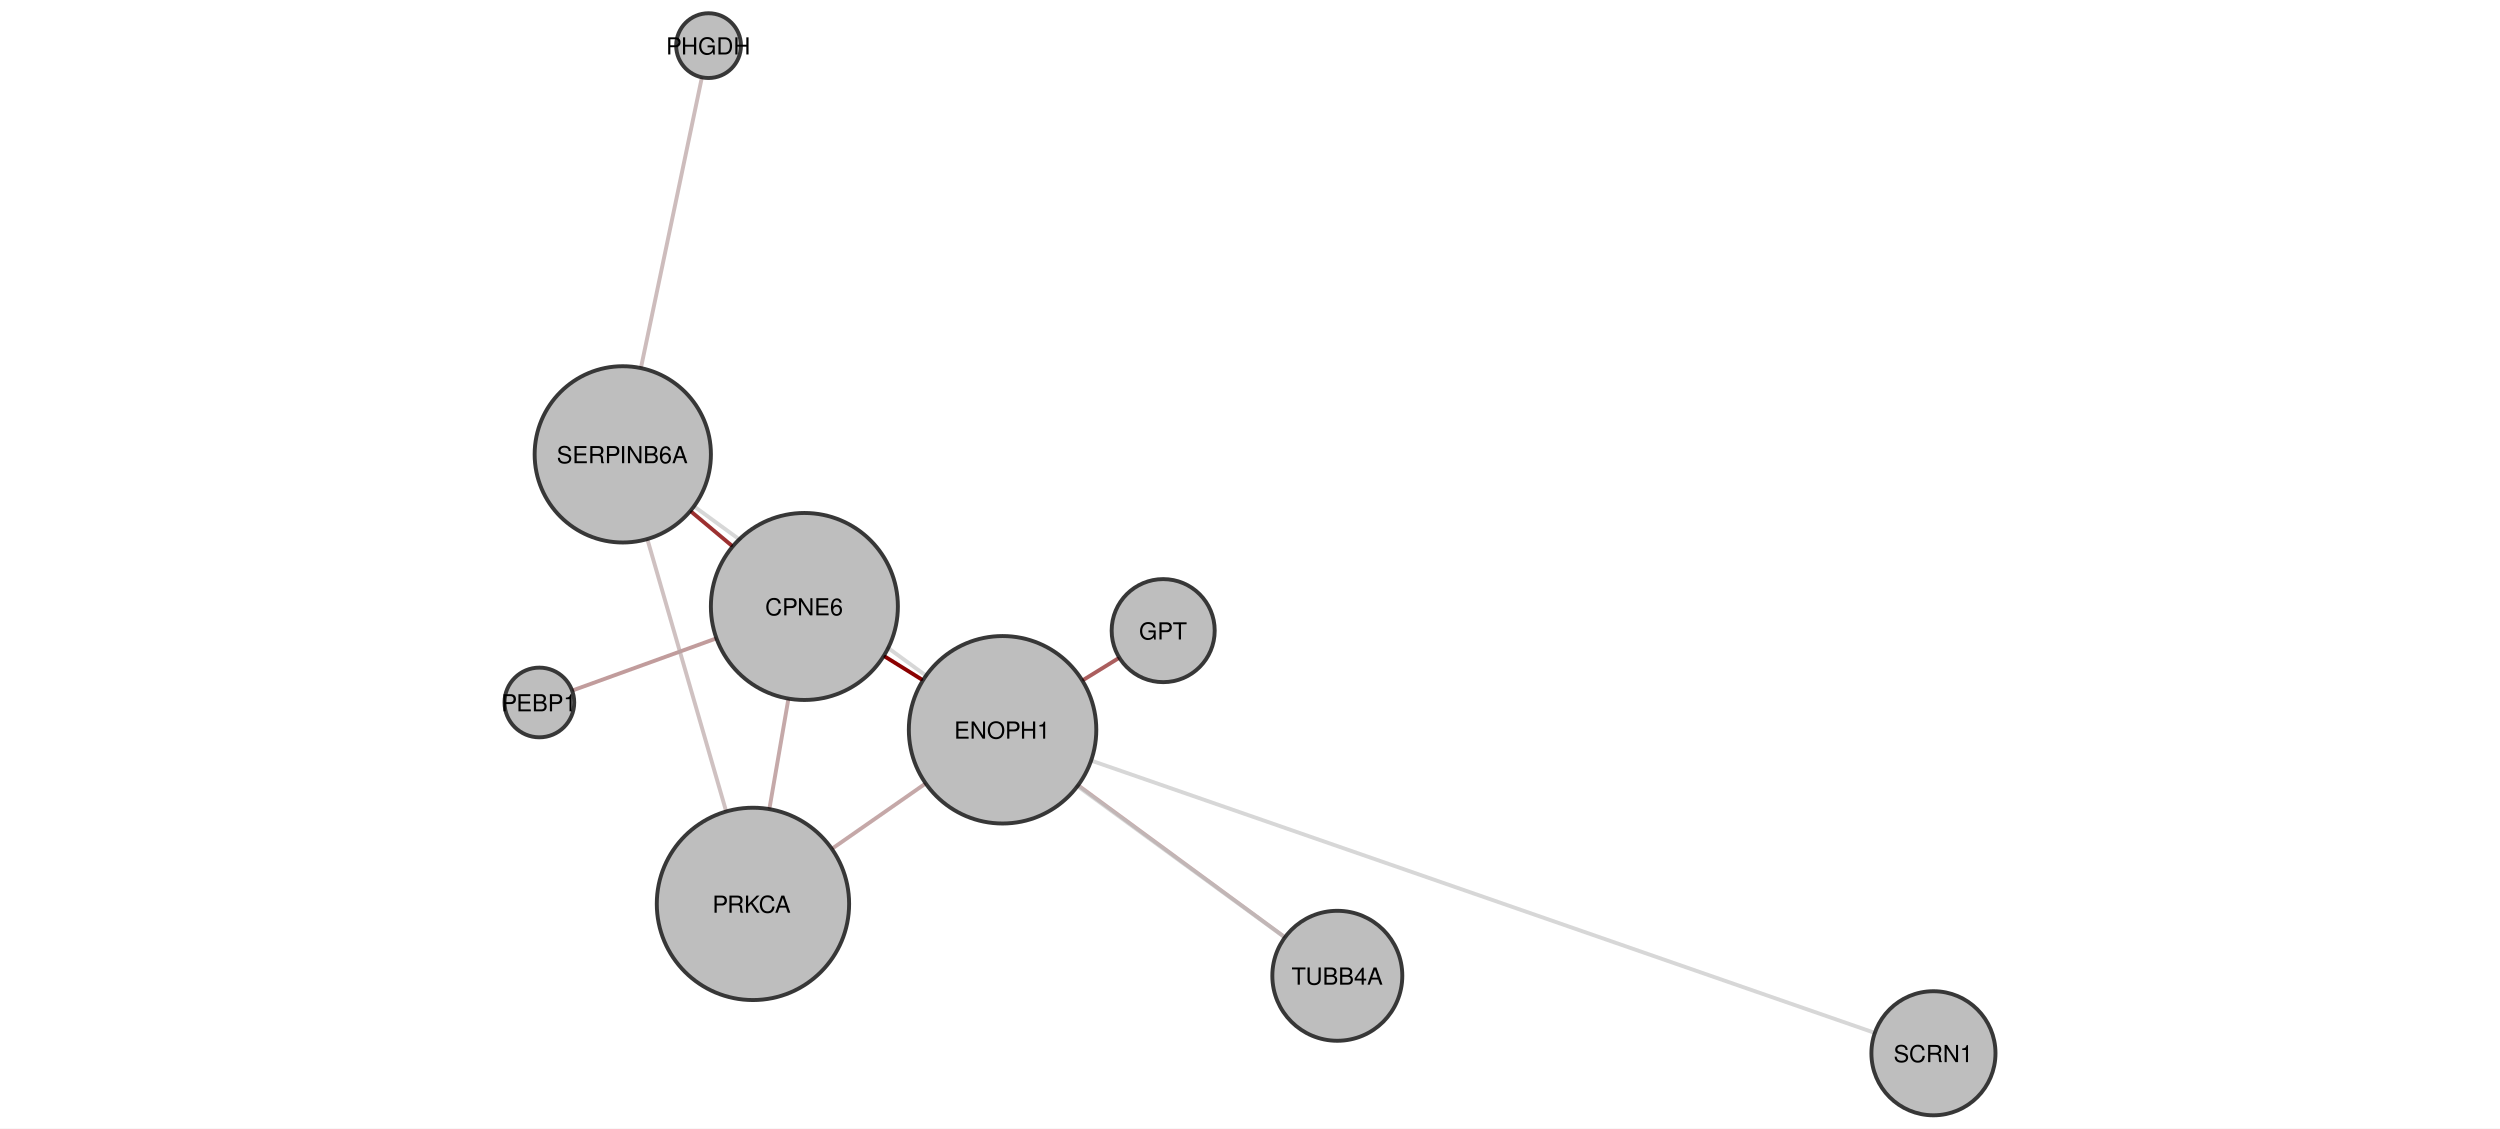
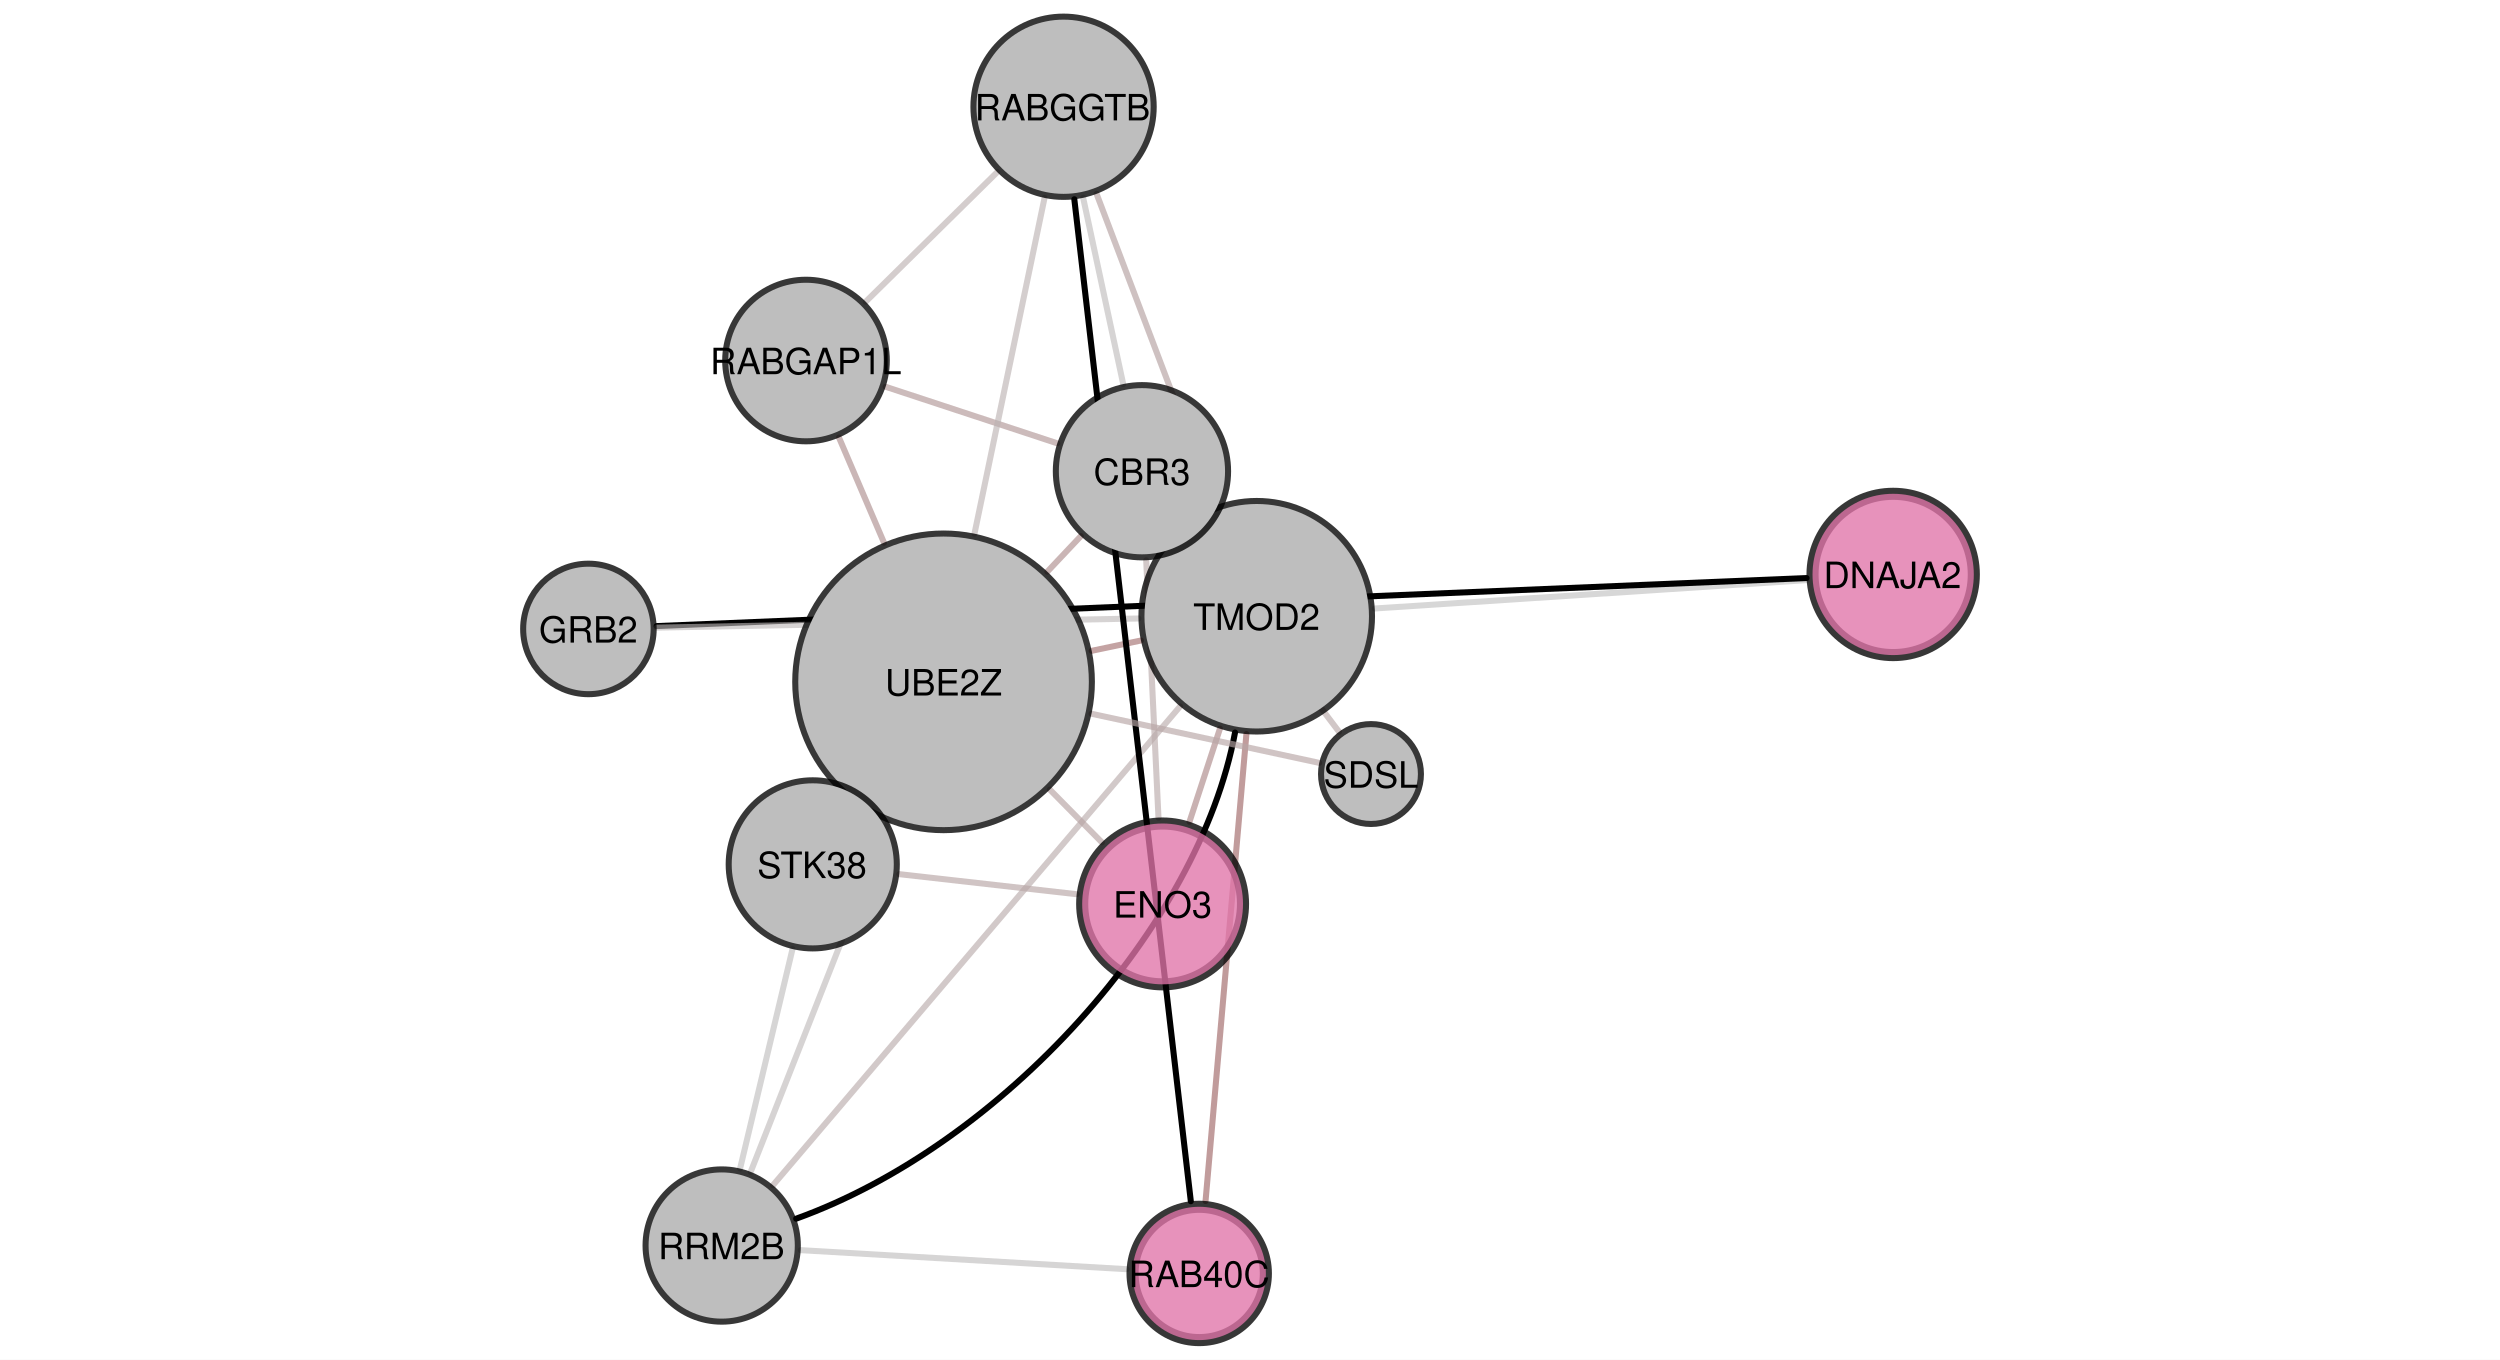
- <svg xmlns="http://www.w3.org/2000/svg" version="1.1" baseProfile="full" x="0px" y="0px" width="1513px" height="683px" viewBox="0 0 1513 683">
+ <svg xmlns="http://www.w3.org/2000/svg" version="1.1" baseProfile="full" x="0px" y="0px" width="877px" height="477px" viewBox="0 0 877 477">
  <g stroke-linejoin="miter" stroke-dashoffset="0" stroke-dasharray="none" stroke-width="1" stroke-miterlimit="10" stroke-linecap="square">
    <g fill-opacity="1" fill-rule="nonzero" stroke="none" fill="#ffffff">
-       <path d="M 0 0 L 1513 0 L 1513 683 L 0 683 L 0 0 z" />
-     </g>
-     <g transform="matrix(1.187704, 0, 0, 1.187704, 596.0922, 410.3458)">
-       <g stroke-linejoin="round" stroke-width="2" stroke-linecap="round" fill="none" stroke-opacity="0.714" stroke="#b08b8b">
-         <path d="M 152.064 131.524 L 48.267 55.242" />
-       </g>
-     </g>
-     <g transform="matrix(1.187704, 0, 0, 1.187704, 596.0922, 410.3458)">
+       <path d="M 0 0 L 877 0 L 877 477 L 0 477 L 0 0 z" />
+     </g>
+     <g transform="matrix(1.061851, 0, 0, 1.061851, 378.8812, 248.5201)">
      <g stroke-linejoin="round" stroke-width="2" stroke-linecap="round" fill="none" stroke-opacity="0.608" stroke="#bebebe">
-         <path d="M 151.996 131.616 L -147.459 -86.91" />
-       </g>
-     </g>
-     <g transform="matrix(1.187704, 0, 0, 1.187704, 596.0922, 410.3458)">
-       <g stroke-linejoin="round" stroke-width="2" stroke-linecap="round" fill="none" stroke-opacity="0.608" stroke="#bebebe">
-         <path d="M 452.504 180.496 L 55.034 42.372" />
-       </g>
-     </g>
-     <g transform="matrix(1.187704, 0, 0, 1.187704, 596.0922, 410.3458)">
+         <path d="M 240.047 -42.39 L 97.365 -33.02" />
+       </g>
+     </g>
+     <g transform="matrix(1.061851, 0, 0, 1.061851, 378.8812, 248.5201)">
+       <g stroke-linejoin="round" stroke-width="2" stroke-linecap="round" fill="none" stroke-opacity="1" stroke="#000000">
+         <path d="M -139.885 -27.207 L 240.01 -43.072" />
+       </g>
+     </g>
+     <g transform="matrix(1.061851, 0, 0, 1.061851, 378.8812, 248.5201)">
      <g stroke-linejoin="round" stroke-width="2" stroke-linecap="round" fill="none" stroke-opacity="0.745" stroke="#ac7b7b">
-         <path d="M -137.743 -19.895 L -209.414 6.067" />
-       </g>
-     </g>
-     <g transform="matrix(1.187704, 0, 0, 1.187704, 596.0922, 410.3458)">
-       <g stroke-linejoin="round" stroke-width="2" stroke-linecap="round" fill="none" stroke-opacity="0.722" stroke="#af8787">
-         <path d="M -31.014 54.262 L -77.206 86.482" />
-       </g>
-     </g>
-     <g transform="matrix(1.187704, 0, 0, 1.187704, 596.0922, 410.3458)">
+         <path d="M 54.959 8.476 L 41.46 162.729" />
+       </g>
+     </g>
+     <g transform="matrix(1.061851, 0, 0, 1.061851, 378.8812, 248.5201)">
+       <g stroke-linejoin="round" stroke-width="2" stroke-linecap="round" fill="none" stroke-opacity="0.647" stroke="#b9abab">
+         <path d="M 33.05 -0.683 L -101.452 157.514" />
+       </g>
+     </g>
+     <g transform="matrix(1.061851, 0, 0, 1.061851, 378.8812, 248.5201)">
+       <g stroke-linejoin="round" stroke-width="2" stroke-linecap="round" fill="none" stroke-opacity="0.62" stroke="#bcb8b8">
+         <path d="M 19.29 -29.716 L -139.87 -26.694" />
+       </g>
+     </g>
+     <g transform="matrix(1.061851, 0, 0, 1.061851, 378.8812, 248.5201)">
+       <g stroke-linejoin="round" stroke-width="2" stroke-linecap="round" fill="none" stroke-opacity="0.733" stroke="#ae8282">
+         <path d="M 20.113 -22.445 L 3.845 -19.037" />
+       </g>
+     </g>
+     <g transform="matrix(1.061851, 0, 0, 1.061851, 378.8812, 248.5201)">
+       <g stroke-linejoin="round" stroke-width="2" stroke-linecap="round" fill="none" stroke-opacity="0.667" stroke="#b6a2a2">
+         <path d="M 44.511 -67.003 L 5.462 -170.003" />
+       </g>
+     </g>
+     <g transform="matrix(1.061851, 0, 0, 1.061851, 378.8812, 248.5201)">
+       <g stroke-linejoin="round" stroke-width="2" stroke-linecap="round" fill="none" stroke-opacity="0.702" stroke="#b29191">
+         <path d="M 46.213 6.687 L 36.154 37.434" />
+       </g>
+     </g>
+     <g transform="matrix(1.061851, 0, 0, 1.061851, 378.8812, 248.5201)">
+       <g stroke-linejoin="round" stroke-width="2" stroke-linecap="round" fill="none" stroke-opacity="1" stroke="#000000">
+         <path d="M -93.789 168.57 C -25.677 144.021 39.237 72.115 51.201 7.962" />
+       </g>
+     </g>
+     <g transform="matrix(1.061851, 0, 0, 1.061851, 378.8812, 248.5201)">
+       <g stroke-linejoin="round" stroke-width="2" stroke-linecap="round" fill="none" stroke-opacity="0.694" stroke="#b39595">
+         <path d="M 0.257 -56.928 L -10.809 -45.181" />
+       </g>
+     </g>
+     <g transform="matrix(1.061851, 0, 0, 1.061851, 378.8812, 248.5201)">
+       <g stroke-linejoin="round" stroke-width="2" stroke-linecap="round" fill="none" stroke-opacity="0.62" stroke="#bdb9b9">
+         <path d="M 14.258 -107.159 L 1.024 -168.692" />
+       </g>
+     </g>
+     <g transform="matrix(1.061851, 0, 0, 1.061851, 378.8812, 248.5201)">
+       <g stroke-linejoin="round" stroke-width="2" stroke-linecap="round" fill="none" stroke-opacity="0.647" stroke="#b9aaaa">
+         <path d="M 21.854 -48.948 L 25.91 36.051" />
+       </g>
+     </g>
+     <g transform="matrix(1.061851, 0, 0, 1.061851, 378.8812, 248.5201)">
+       <g stroke-linejoin="round" stroke-width="2" stroke-linecap="round" fill="none" stroke-opacity="0.682" stroke="#b59b9b">
+         <path d="M -7.521 -87.583 L -64.237 -106.272" />
+       </g>
+     </g>
+     <g transform="matrix(1.061851, 0, 0, 1.061851, 378.8812, 248.5201)">
+       <g stroke-linejoin="round" stroke-width="2" stroke-linecap="round" fill="none" stroke-opacity="0.651" stroke="#b8a9a9">
+         <path d="M 85.559 7.712 L 38.217 -54.877" />
+       </g>
+     </g>
+     <g transform="matrix(1.061851, 0, 0, 1.061851, 378.8812, 248.5201)">
+       <g stroke-linejoin="round" stroke-width="2" stroke-linecap="round" fill="none" stroke-opacity="1" stroke="#000000">
+         <path d="M -1.893 -168.21 L 36.592 162.798" />
+       </g>
+     </g>
+     <g transform="matrix(1.061851, 0, 0, 1.061851, 378.8812, 248.5201)">
+       <g stroke-linejoin="round" stroke-width="2" stroke-linecap="round" fill="none" stroke-opacity="0.635" stroke="#bbb1b1">
+         <path d="M -27.368 -177.179 L -70.812 -134.373" />
+       </g>
+     </g>
+     <g transform="matrix(1.061851, 0, 0, 1.061851, 378.8812, 248.5201)">
+       <g stroke-linejoin="round" stroke-width="2" stroke-linecap="round" fill="none" stroke-opacity="0.631" stroke="#bbb2b2">
+         <path d="M -34.879 -57.731 L -11.733 -168.653" />
+       </g>
+     </g>
+     <g transform="matrix(1.061851, 0, 0, 1.061851, 378.8812, 248.5201)">
+       <g stroke-linejoin="round" stroke-width="2" stroke-linecap="round" fill="none" stroke-opacity="0.69" stroke="#b39696">
+         <path d="M -64.77 -54.751 L -79.638 -89.482" />
+       </g>
+     </g>
+     <g transform="matrix(1.061851, 0, 0, 1.061851, 378.8812, 248.5201)">
+       <g stroke-linejoin="round" stroke-width="2" stroke-linecap="round" fill="none" stroke-opacity="0.663" stroke="#b7a3a3">
+         <path d="M -9.982 26.812 L 7.213 44.246" />
+       </g>
+     </g>
+     <g transform="matrix(1.061851, 0, 0, 1.061851, 378.8812, 248.5201)">
      <g stroke-linejoin="round" stroke-width="2" stroke-linecap="round" fill="none" stroke-opacity="1" stroke="#8b0000">
-         <path d="M -50.708 -10.767 L -32.422 0.61" />
-       </g>
-     </g>
-     <g transform="matrix(1.187704, 0, 0, 1.187704, 596.0922, 410.3458)">
-       <g stroke-linejoin="round" stroke-width="2" stroke-linecap="round" fill="none" stroke-opacity="0.859" stroke="#9d4444">
-         <path d="M 67.628 -9.84 L 50.467 0.754" />
-       </g>
-     </g>
-     <g transform="matrix(1.187704, 0, 0, 1.187704, 596.0922, 410.3458)">
-       <g stroke-linejoin="round" stroke-width="2" stroke-linecap="round" fill="none" stroke-opacity="0.678" stroke="#b59d9d">
-         <path d="M -144.431 -305.118 L -175.115 -158.903" />
-       </g>
-     </g>
-     <g transform="matrix(1.187704, 0, 0, 1.187704, 596.0922, 410.3458)">
-       <g stroke-linejoin="round" stroke-width="2" stroke-linecap="round" fill="none" stroke-opacity="0.722" stroke="#af8888">
-         <path d="M -100.297 11.468 L -109.696 65.818" />
-       </g>
-     </g>
-     <g transform="matrix(1.187704, 0, 0, 1.187704, 596.0922, 410.3458)">
-       <g stroke-linejoin="round" stroke-width="2" stroke-linecap="round" fill="none" stroke-opacity="0.663" stroke="#b7a2a2">
-         <path d="M -171.775 -69.875 L -132.123 67.06" />
-       </g>
-     </g>
-     <g transform="matrix(1.187704, 0, 0, 1.187704, 596.0922, 410.3458)">
-       <g stroke-linejoin="round" stroke-width="2" stroke-linecap="round" fill="none" stroke-opacity="0.929" stroke="#942121">
-         <path d="M -129.298 -67.696 L -149.35 -84.493" />
-       </g>
-     </g>
-     <g transform="matrix(1.187704, 0, 0, 1.187704, 596.0922, 410.3458)">
-       <g stroke-linejoin="round" stroke-width="4" stroke-linecap="round" fill="none" stroke-opacity="0.784" stroke="#000000">
-         <path d="M 211.662 151.724 C 211.662 169.459 197.286 183.835 179.551 183.835 C 161.816 183.835 147.44 169.459 147.44 151.724 C 147.44 133.99 161.816 119.613 179.551 119.613 C 197.286 119.613 211.662 133.99 211.662 151.724 z" />
-       </g>
-     </g>
-     <g transform="matrix(1.187704, 0, 0, 1.187704, 596.0922, 410.3458)">
-       <g fill-opacity="1" fill-rule="nonzero" stroke="none" fill="#bebebe">
-         <path d="M 211.662 151.724 C 211.662 169.459 197.286 183.835 179.551 183.835 C 161.816 183.835 147.44 169.459 147.44 151.724 C 147.44 133.99 161.816 119.613 179.551 119.613 C 197.286 119.613 211.662 133.99 211.662 151.724 z" />
-       </g>
-     </g>
-     <g transform="matrix(1.187704, 0, 0, 1.187704, 781.6236, 595.9147)">
-       <text fill-opacity="1" font-style="normal" font-family="Helvetica" font-weight="normal" stroke="none" fill="#000000" font-size="12" x="0" y="0">TUBB4A</text>
-     </g>
-     <g transform="matrix(1.187704, 0, 0, 1.187704, 596.0922, 410.3458)">
-       <g stroke-linejoin="round" stroke-width="4" stroke-linecap="round" fill="none" stroke-opacity="0.784" stroke="#000000">
-         <path d="M 513.921 191.201 C 513.921 208.108 500.216 221.814 483.309 221.814 C 466.403 221.814 452.697 208.108 452.697 191.201 C 452.697 174.295 466.403 160.589 483.309 160.589 C 500.216 160.589 513.921 174.295 513.921 191.201 z" />
-       </g>
-     </g>
-     <g transform="matrix(1.187704, 0, 0, 1.187704, 596.0922, 410.3458)">
-       <g fill-opacity="1" fill-rule="nonzero" stroke="none" fill="#bebebe">
-         <path d="M 513.921 191.201 C 513.921 208.108 500.216 221.814 483.309 221.814 C 466.403 221.814 452.697 208.108 452.697 191.201 C 452.697 174.295 466.403 160.589 483.309 160.589 C 500.216 160.589 513.921 174.295 513.921 191.201 z" />
-       </g>
-     </g>
-     <g transform="matrix(1.187704, 0, 0, 1.187704, 1145.965, 642.8021)">
-       <text fill-opacity="1" font-style="normal" font-family="Helvetica" font-weight="normal" stroke="none" fill="#000000" font-size="12" x="0" y="0">SCRN1</text>
-     </g>
-     <g transform="matrix(1.187704, 0, 0, 1.187704, 596.0922, 410.3458)">
-       <g stroke-linejoin="round" stroke-width="4" stroke-linecap="round" fill="none" stroke-opacity="0.784" stroke="#000000">
-         <path d="M -210.293 12.456 C -210.293 21.71 -217.795 29.213 -227.05 29.213 C -236.305 29.213 -243.807 21.71 -243.807 12.456 C -243.807 3.201 -236.305 -4.301 -227.05 -4.301 C -217.795 -4.301 -210.293 3.201 -210.293 12.456 z" />
-       </g>
-     </g>
-     <g transform="matrix(1.187704, 0, 0, 1.187704, 596.0922, 410.3458)">
-       <g fill-opacity="1" fill-rule="nonzero" stroke="none" fill="#bebebe">
-         <path d="M -210.293 12.456 C -210.293 21.71 -217.795 29.213 -227.05 29.213 C -236.305 29.213 -243.807 21.71 -243.807 12.456 C -243.807 3.201 -236.305 -4.301 -227.05 -4.301 C -217.795 -4.301 -210.293 3.201 -210.293 12.456 z" />
-       </g>
-     </g>
-     <g transform="matrix(1.187704, 0, 0, 1.187704, 303.4481, 430.5049)">
-       <text fill-opacity="1" font-style="normal" font-family="Helvetica" font-weight="normal" stroke="none" fill="#000000" font-size="12" x="0" y="0">PEBP1</text>
-     </g>
-     <g transform="matrix(1.187704, 0, 0, 1.187704, 596.0922, 410.3458)">
-       <g stroke-linejoin="round" stroke-width="4" stroke-linecap="round" fill="none" stroke-opacity="0.784" stroke="#000000">
-         <path d="M 55.736 26.367 C 55.736 52.191 34.802 73.126 8.978 73.126 C -16.846 73.126 -37.781 52.191 -37.781 26.367 C -37.781 0.543 -16.846 -20.391 8.978 -20.391 C 34.802 -20.391 55.736 0.543 55.736 26.367 z" />
-       </g>
-     </g>
-     <g transform="matrix(1.187704, 0, 0, 1.187704, 596.0922, 410.3458)">
-       <g fill-opacity="1" fill-rule="nonzero" stroke="none" fill="#bebebe">
-         <path d="M 55.736 26.367 C 55.736 52.191 34.802 73.126 8.978 73.126 C -16.846 73.126 -37.781 52.191 -37.781 26.367 C -37.781 0.543 -16.846 -20.391 8.978 -20.391 C 34.802 -20.391 55.736 0.543 55.736 26.367 z" />
-       </g>
-     </g>
-     <g transform="matrix(1.187704, 0, 0, 1.187704, 577.4496, 447.0278)">
-       <text fill-opacity="1" font-style="normal" font-family="Helvetica" font-weight="normal" stroke="none" fill="#000000" font-size="12" x="0" y="0">ENOPH1</text>
-     </g>
-     <g transform="matrix(1.187704, 0, 0, 1.187704, 596.0922, 410.3458)">
-       <g stroke-linejoin="round" stroke-width="4" stroke-linecap="round" fill="none" stroke-opacity="0.784" stroke="#000000">
-         <path d="M -125.337 -322.244 C -125.337 -313.684 -132.276 -306.744 -140.837 -306.744 C -149.397 -306.744 -156.337 -313.684 -156.337 -322.244 C -156.337 -330.805 -149.397 -337.744 -140.837 -337.744 C -132.276 -337.744 -125.337 -330.805 -125.337 -322.244 z" />
-       </g>
-     </g>
-     <g transform="matrix(1.187704, 0, 0, 1.187704, 596.0922, 410.3458)">
-       <g fill-opacity="1" fill-rule="nonzero" stroke="none" fill="#bebebe">
-         <path d="M -125.337 -322.244 C -125.337 -313.684 -132.276 -306.744 -140.837 -306.744 C -149.397 -306.744 -156.337 -313.684 -156.337 -322.244 C -156.337 -330.805 -149.397 -337.744 -140.837 -337.744 C -132.276 -337.744 -125.337 -330.805 -125.337 -322.244 z" />
-       </g>
-     </g>
-     <g transform="matrix(1.187704, 0, 0, 1.187704, 403.0848, 32.98036)">
-       <text fill-opacity="1" font-style="normal" font-family="Helvetica" font-weight="normal" stroke="none" fill="#000000" font-size="12" x="0" y="0">PHGDH</text>
-     </g>
-     <g transform="matrix(1.187704, 0, 0, 1.187704, 596.0922, 410.3458)">
-       <g stroke-linejoin="round" stroke-width="4" stroke-linecap="round" fill="none" stroke-opacity="0.784" stroke="#000000">
-         <path d="M 116.07 -24.156 C 116.07 -10.209 104.764 1.097 90.817 1.097 C 76.871 1.097 65.565 -10.209 65.565 -24.156 C 65.565 -38.103 76.871 -49.409 90.817 -49.409 C 104.764 -49.409 116.07 -38.103 116.07 -24.156 z" />
-       </g>
-     </g>
-     <g transform="matrix(1.187704, 0, 0, 1.187704, 596.0922, 410.3458)">
-       <g fill-opacity="1" fill-rule="nonzero" stroke="none" fill="#bebebe">
-         <path d="M 116.07 -24.156 C 116.07 -10.209 104.764 1.097 90.817 1.097 C 76.871 1.097 65.565 -10.209 65.565 -24.156 C 65.565 -38.103 76.871 -49.409 90.817 -49.409 C 104.764 -49.409 116.07 -38.103 116.07 -24.156 z" />
-       </g>
-     </g>
-     <g transform="matrix(1.187704, 0, 0, 1.187704, 689.3073, 387.021)">
-       <text fill-opacity="1" font-style="normal" font-family="Helvetica" font-weight="normal" stroke="none" fill="#000000" font-size="12" x="0" y="0">GPT</text>
-     </g>
-     <g transform="matrix(1.187704, 0, 0, 1.187704, 596.0922, 410.3458)">
-       <g stroke-linejoin="round" stroke-width="4" stroke-linecap="round" fill="none" stroke-opacity="0.784" stroke="#000000">
-         <path d="M -70.215 115.087 C -70.215 141.596 -91.706 163.087 -118.215 163.087 C -144.725 163.087 -166.215 141.596 -166.215 115.087 C -166.215 88.577 -144.725 67.087 -118.215 67.087 C -91.706 67.087 -70.215 88.577 -70.215 115.087 z" />
-       </g>
-     </g>
-     <g transform="matrix(1.187704, 0, 0, 1.187704, 596.0922, 410.3458)">
-       <g fill-opacity="1" fill-rule="nonzero" stroke="none" fill="#bebebe">
-         <path d="M -70.215 115.087 C -70.215 141.596 -91.706 163.087 -118.215 163.087 C -144.725 163.087 -166.215 141.596 -166.215 115.087 C -166.215 88.577 -144.725 67.087 -118.215 67.087 C -91.706 67.087 -70.215 88.577 -70.215 115.087 z" />
-       </g>
-     </g>
-     <g transform="matrix(1.187704, 0, 0, 1.187704, 431.1352, 552.4002)">
-       <text fill-opacity="1" font-style="normal" font-family="Helvetica" font-weight="normal" stroke="none" fill="#000000" font-size="12" x="0" y="0">PRKCA</text>
-     </g>
-     <g transform="matrix(1.187704, 0, 0, 1.187704, 596.0922, 410.3458)">
-       <g stroke-linejoin="round" stroke-width="4" stroke-linecap="round" fill="none" stroke-opacity="0.784" stroke="#000000">
-         <path d="M -140.635 -113.972 C -140.635 -89.722 -160.294 -70.063 -184.544 -70.063 C -208.795 -70.063 -228.453 -89.722 -228.453 -113.972 C -228.453 -138.223 -208.795 -157.882 -184.544 -157.882 C -160.294 -157.882 -140.635 -138.223 -140.635 -113.972 z" />
-       </g>
-     </g>
-     <g transform="matrix(1.187704, 0, 0, 1.187704, 596.0922, 410.3458)">
-       <g fill-opacity="1" fill-rule="nonzero" stroke="none" fill="#bebebe">
-         <path d="M -140.635 -113.972 C -140.635 -89.722 -160.294 -70.063 -184.544 -70.063 C -208.795 -70.063 -228.453 -89.722 -228.453 -113.972 C -228.453 -138.223 -208.795 -157.882 -184.544 -157.882 C -160.294 -157.882 -140.635 -138.223 -140.635 -113.972 z" />
-       </g>
-     </g>
-     <g transform="matrix(1.187704, 0, 0, 1.187704, 336.907, 280.346)">
-       <text fill-opacity="1" font-style="normal" font-family="Helvetica" font-weight="normal" stroke="none" fill="#000000" font-size="12" x="0" y="0">SERPINB6A</text>
-     </g>
-     <g transform="matrix(1.187704, 0, 0, 1.187704, 596.0922, 410.3458)">
-       <g stroke-linejoin="round" stroke-width="4" stroke-linecap="round" fill="none" stroke-opacity="0.784" stroke="#000000">
-         <path d="M -45.367 -36.462 C -45.367 -10.702 -66.249 10.18 -92.009 10.18 C -117.769 10.18 -138.651 -10.702 -138.651 -36.462 C -138.651 -62.222 -117.769 -83.104 -92.009 -83.104 C -66.249 -83.104 -45.367 -62.222 -45.367 -36.462 z" />
-       </g>
-     </g>
-     <g transform="matrix(1.187704, 0, 0, 1.187704, 596.0922, 410.3458)">
-       <g fill-opacity="1" fill-rule="nonzero" stroke="none" fill="#bebebe">
-         <path d="M -45.367 -36.462 C -45.367 -10.702 -66.249 10.18 -92.009 10.18 C -117.769 10.18 -138.651 -10.702 -138.651 -36.462 C -138.651 -62.222 -117.769 -83.104 -92.009 -83.104 C -66.249 -83.104 -45.367 -62.222 -45.367 -36.462 z" />
-       </g>
-     </g>
-     <g transform="matrix(1.187704, 0, 0, 1.187704, 463.0505, 372.4053)">
-       <text fill-opacity="1" font-style="normal" font-family="Helvetica" font-weight="normal" stroke="none" fill="#000000" font-size="12" x="0" y="0">CPNE6</text>
+         <path d="M -71.55 28.129 L -74.22 31.854" />
+       </g>
+     </g>
+     <g transform="matrix(1.061851, 0, 0, 1.061851, 378.8812, 248.5201)">
+       <g stroke-linejoin="round" stroke-width="2" stroke-linecap="round" fill="none" stroke-opacity="0.659" stroke="#b7a6a6">
+         <path d="M 79.009 17.979 L 3.783 1.755" />
+       </g>
+     </g>
+     <g transform="matrix(1.061851, 0, 0, 1.061851, 378.8812, 248.5201)">
+       <g stroke-linejoin="round" stroke-width="2" stroke-linecap="round" fill="none" stroke-opacity="0.62" stroke="#bcb8b8">
+         <path d="M -108.813 153.104 L -63.406 37.74" />
+       </g>
+     </g>
+     <g transform="matrix(1.061851, 0, 0, 1.061851, 378.8812, 248.5201)">
+       <g stroke-linejoin="round" stroke-width="2" stroke-linecap="round" fill="none" stroke-opacity="0.616" stroke="#bdbaba">
+         <path d="M -94.994 79.493 L -112.315 152.002" />
+       </g>
+     </g>
+     <g transform="matrix(1.061851, 0, 0, 1.061851, 378.8812, 248.5201)">
+       <g stroke-linejoin="round" stroke-width="2" stroke-linecap="round" fill="none" stroke-opacity="0.616" stroke="#bdbbbb">
+         <path d="M 15.386 185.256 L -92.285 178.963" />
+       </g>
+     </g>
+     <g transform="matrix(1.061851, 0, 0, 1.061851, 378.8812, 248.5201)">
+       <g stroke-linejoin="round" stroke-width="2" stroke-linecap="round" fill="none" stroke-opacity="0.659" stroke="#b7a5a5">
+         <path d="M -59.723 54.745 L -1.113 61.373" />
+       </g>
+     </g>
+     <g transform="matrix(1.061851, 0, 0, 1.061851, 378.8812, 248.5201)">
+       <g stroke-linejoin="round" stroke-width="4" stroke-linecap="round" fill="none" stroke-opacity="0.784" stroke="#000000">
+         <path d="M 295.268 -44.267 C 295.268 -29.554 283.34 -17.626 268.627 -17.626 C 253.913 -17.626 241.985 -29.554 241.985 -44.267 C 241.985 -58.981 253.913 -70.909 268.627 -70.909 C 283.34 -70.909 295.268 -58.981 295.268 -44.267 z" />
+       </g>
+     </g>
+     <g transform="matrix(1.061851, 0, 0, 1.061851, 378.8812, 248.5201)">
+       <g fill-opacity="0.784" fill-rule="nonzero" stroke="none" fill="#e074a8">
+         <path d="M 295.268 -44.267 C 295.268 -29.554 283.34 -17.626 268.627 -17.626 C 253.913 -17.626 241.985 -29.554 241.985 -44.267 C 241.985 -58.981 253.913 -70.909 268.627 -70.909 C 283.34 -70.909 295.268 -58.981 295.268 -44.267 z" />
+       </g>
+     </g>
+     <g transform="matrix(1.061851, 0, 0, 1.061851, 639.6926, 206.3116)">
+       <text fill-opacity="1" font-style="normal" font-family="Helvetica" font-weight="normal" stroke="none" fill="#000000" font-size="12" x="0" y="0">DNAJA2</text>
+     </g>
+     <g transform="matrix(1.061851, 0, 0, 1.061851, 378.8812, 248.5201)">
+       <g stroke-linejoin="round" stroke-width="4" stroke-linecap="round" fill="none" stroke-opacity="0.784" stroke="#000000">
+         <path d="M 95.449 -30.458 C 95.449 -9.978 78.846 6.625 58.366 6.625 C 37.885 6.625 21.283 -9.978 21.283 -30.458 C 21.283 -50.939 37.885 -67.541 58.366 -67.541 C 78.846 -67.541 95.449 -50.939 95.449 -30.458 z" />
+       </g>
+     </g>
+     <g transform="matrix(1.061851, 0, 0, 1.061851, 378.8812, 248.5201)">
+       <g fill-opacity="1" fill-rule="nonzero" stroke="none" fill="#bebebe">
+         <path d="M 95.449 -30.458 C 95.449 -9.978 78.846 6.625 58.366 6.625 C 37.885 6.625 21.283 -9.978 21.283 -30.458 C 21.283 -50.939 37.885 -67.541 58.366 -67.541 C 78.846 -67.541 95.449 -50.939 95.449 -30.458 z" />
+       </g>
+     </g>
+     <g transform="matrix(1.061851, 0, 0, 1.061851, 418.558, 220.9749)">
+       <text fill-opacity="1" font-style="normal" font-family="Helvetica" font-weight="normal" stroke="none" fill="#000000" font-size="12" x="0" y="0">TMOD2</text>
+     </g>
+     <g transform="matrix(1.061851, 0, 0, 1.061851, 378.8812, 248.5201)">
+       <g stroke-linejoin="round" stroke-width="4" stroke-linecap="round" fill="none" stroke-opacity="0.784" stroke="#000000">
+         <path d="M 47.902 -78.366 C 47.902 -63.205 35.611 -50.915 20.451 -50.915 C 5.29 -50.915 -7.001 -63.205 -7.001 -78.366 C -7.001 -93.527 5.29 -105.817 20.451 -105.817 C 35.611 -105.817 47.902 -93.527 47.902 -78.366 z" />
+       </g>
+     </g>
+     <g transform="matrix(1.061851, 0, 0, 1.061851, 378.8812, 248.5201)">
+       <g fill-opacity="1" fill-rule="nonzero" stroke="none" fill="#bebebe">
+         <path d="M 47.902 -78.366 C 47.902 -63.205 35.611 -50.915 20.451 -50.915 C 5.29 -50.915 -7.001 -63.205 -7.001 -78.366 C -7.001 -93.527 5.29 -105.817 20.451 -105.817 C 35.611 -105.817 47.902 -93.527 47.902 -78.366 z" />
+       </g>
+     </g>
+     <g transform="matrix(1.061851, 0, 0, 1.061851, 383.6019, 170.1043)">
+       <text fill-opacity="1" font-style="normal" font-family="Helvetica" font-weight="normal" stroke="none" fill="#000000" font-size="12" x="0" y="0">CBR3</text>
+     </g>
+     <g transform="matrix(1.061851, 0, 0, 1.061851, 378.8812, 248.5201)">
+       <g stroke-linejoin="round" stroke-width="4" stroke-linecap="round" fill="none" stroke-opacity="0.784" stroke="#000000">
+         <path d="M 23.327 -198.778 C 23.327 -182.887 10.445 -170.004 -5.447 -170.004 C -21.338 -170.004 -34.221 -182.887 -34.221 -198.778 C -34.221 -214.67 -21.338 -227.552 -5.447 -227.552 C 10.445 -227.552 23.327 -214.67 23.327 -198.778 z" />
+       </g>
+     </g>
+     <g transform="matrix(1.061851, 0, 0, 1.061851, 378.8812, 248.5201)">
+       <g fill-opacity="1" fill-rule="nonzero" stroke="none" fill="#bebebe">
+         <path d="M 23.327 -198.778 C 23.327 -182.887 10.445 -170.004 -5.447 -170.004 C -21.338 -170.004 -34.221 -182.887 -34.221 -198.778 C -34.221 -214.67 -21.338 -227.552 -5.447 -227.552 C 10.445 -227.552 23.327 -214.67 23.327 -198.778 z" />
+       </g>
+     </g>
+     <g transform="matrix(1.061851, 0, 0, 1.061851, 341.945, 42.24444)">
+       <text fill-opacity="1" font-style="normal" font-family="Helvetica" font-weight="normal" stroke="none" fill="#000000" font-size="12" x="0" y="0">RABGGTB</text>
+     </g>
+     <g transform="matrix(1.061851, 0, 0, 1.061851, 378.8812, 248.5201)">
+       <g stroke-linejoin="round" stroke-width="4" stroke-linecap="round" fill="none" stroke-opacity="0.784" stroke="#000000">
+         <path d="M -64.846 -114.938 C -64.846 -100.75 -76.347 -89.248 -90.536 -89.248 C -104.724 -89.248 -116.226 -100.75 -116.226 -114.938 C -116.226 -129.126 -104.724 -140.628 -90.536 -140.628 C -76.347 -140.628 -64.846 -129.126 -64.846 -114.938 z" />
+       </g>
+     </g>
+     <g transform="matrix(1.061851, 0, 0, 1.061851, 378.8812, 248.5201)">
+       <g fill-opacity="1" fill-rule="nonzero" stroke="none" fill="#bebebe">
+         <path d="M -64.846 -114.938 C -64.846 -100.75 -76.347 -89.248 -90.536 -89.248 C -104.724 -89.248 -116.226 -100.75 -116.226 -114.938 C -116.226 -129.126 -104.724 -140.628 -90.536 -140.628 C -76.347 -140.628 -64.846 -129.126 -64.846 -114.938 z" />
+       </g>
+     </g>
+     <g transform="matrix(1.061851, 0, 0, 1.061851, 249.1045, 131.27)">
+       <text fill-opacity="1" font-style="normal" font-family="Helvetica" font-weight="normal" stroke="none" fill="#000000" font-size="12" x="0" y="0">RABGAP1L</text>
+     </g>
+     <g transform="matrix(1.061851, 0, 0, 1.061851, 378.8812, 248.5201)">
+       <g stroke-linejoin="round" stroke-width="4" stroke-linecap="round" fill="none" stroke-opacity="0.784" stroke="#000000">
+         <path d="M -141.865 -26.266 C -141.865 -14.913 -151.068 -5.711 -162.421 -5.711 C -173.773 -5.711 -182.976 -14.913 -182.976 -26.266 C -182.976 -37.618 -173.773 -46.821 -162.421 -46.821 C -151.068 -46.821 -141.865 -37.618 -141.865 -26.266 z" />
+       </g>
+     </g>
+     <g transform="matrix(1.061851, 0, 0, 1.061851, 378.8812, 248.5201)">
+       <g fill-opacity="1" fill-rule="nonzero" stroke="none" fill="#bebebe">
+         <path d="M -141.865 -26.266 C -141.865 -14.913 -151.068 -5.711 -162.421 -5.711 C -173.773 -5.711 -182.976 -14.913 -182.976 -26.266 C -182.976 -37.618 -173.773 -46.821 -162.421 -46.821 C -151.068 -46.821 -141.865 -37.618 -141.865 -26.266 z" />
+       </g>
+     </g>
+     <g transform="matrix(1.061851, 0, 0, 1.061851, 189.0654, 225.4269)">
+       <text fill-opacity="1" font-style="normal" font-family="Helvetica" font-weight="normal" stroke="none" fill="#000000" font-size="12" x="0" y="0">GRB2</text>
+     </g>
+     <g transform="matrix(1.061851, 0, 0, 1.061851, 378.8812, 248.5201)">
+       <g stroke-linejoin="round" stroke-width="4" stroke-linecap="round" fill="none" stroke-opacity="0.784" stroke="#000000">
+         <path d="M 2.907 -8.786 C 2.907 17.724 -18.583 39.214 -45.093 39.214 C -71.603 39.214 -93.093 17.724 -93.093 -8.786 C -93.093 -35.295 -71.603 -56.786 -45.093 -56.786 C -18.583 -56.786 2.907 -35.295 2.907 -8.786 z" />
+       </g>
+     </g>
+     <g transform="matrix(1.061851, 0, 0, 1.061851, 378.8812, 248.5201)">
+       <g fill-opacity="1" fill-rule="nonzero" stroke="none" fill="#bebebe">
+         <path d="M 2.907 -8.786 C 2.907 17.724 -18.583 39.214 -45.093 39.214 C -71.603 39.214 -93.093 17.724 -93.093 -8.786 C -93.093 -35.295 -71.603 -56.786 -45.093 -56.786 C -18.583 -56.786 2.907 -35.295 2.907 -8.786 z" />
+       </g>
+     </g>
+     <g transform="matrix(1.061851, 0, 0, 1.061851, 310.4642, 243.9879)">
+       <text fill-opacity="1" font-style="normal" font-family="Helvetica" font-weight="normal" stroke="none" fill="#000000" font-size="12" x="0" y="0">UBE2Z</text>
+     </g>
+     <g transform="matrix(1.061851, 0, 0, 1.061851, 378.8812, 248.5201)">
+       <g stroke-linejoin="round" stroke-width="4" stroke-linecap="round" fill="none" stroke-opacity="0.784" stroke="#000000">
+         <path d="M 111.616 21.669 C 111.616 30.229 104.676 37.169 96.116 37.169 C 87.555 37.169 80.616 30.229 80.616 21.669 C 80.616 13.108 87.555 6.169 96.116 6.169 C 104.676 6.169 111.616 13.108 111.616 21.669 z" />
+       </g>
+     </g>
+     <g transform="matrix(1.061851, 0, 0, 1.061851, 378.8812, 248.5201)">
+       <g fill-opacity="1" fill-rule="nonzero" stroke="none" fill="#bebebe">
+         <path d="M 111.616 21.669 C 111.616 30.229 104.676 37.169 96.116 37.169 C 87.555 37.169 80.616 30.229 80.616 21.669 C 80.616 13.108 87.555 6.169 96.116 6.169 C 104.676 6.169 111.616 13.108 111.616 21.669 z" />
+       </g>
+     </g>
+     <g transform="matrix(1.061851, 0, 0, 1.061851, 464.2983, 276.3262)">
+       <text fill-opacity="1" font-style="normal" font-family="Helvetica" font-weight="normal" stroke="none" fill="#000000" font-size="12" x="0" y="0">SDSL</text>
+     </g>
+     <g transform="matrix(1.061851, 0, 0, 1.061851, 378.8812, 248.5201)">
+       <g stroke-linejoin="round" stroke-width="4" stroke-linecap="round" fill="none" stroke-opacity="0.784" stroke="#000000">
+         <path d="M -94.24 177.437 C -94.24 190.774 -105.053 201.587 -118.39 201.587 C -131.728 201.587 -142.54 190.774 -142.54 177.437 C -142.54 164.099 -131.728 153.287 -118.39 153.287 C -105.053 153.287 -94.24 164.099 -94.24 177.437 z" />
+       </g>
+     </g>
+     <g transform="matrix(1.061851, 0, 0, 1.061851, 378.8812, 248.5201)">
+       <g fill-opacity="1" fill-rule="nonzero" stroke="none" fill="#bebebe">
+         <path d="M -94.24 177.437 C -94.24 190.774 -105.053 201.587 -118.39 201.587 C -131.728 201.587 -142.54 190.774 -142.54 177.437 C -142.54 164.099 -131.728 153.287 -118.39 153.287 C -105.053 153.287 -94.24 164.099 -94.24 177.437 z" />
+       </g>
+     </g>
+     <g transform="matrix(1.061851, 0, 0, 1.061851, 230.8664, 441.7283)">
+       <text fill-opacity="1" font-style="normal" font-family="Helvetica" font-weight="normal" stroke="none" fill="#000000" font-size="12" x="0" y="0">RRM2B</text>
+     </g>
+     <g transform="matrix(1.061851, 0, 0, 1.061851, 378.8812, 248.5201)">
+       <g stroke-linejoin="round" stroke-width="4" stroke-linecap="round" fill="none" stroke-opacity="0.784" stroke="#000000">
+         <path d="M 61.387 186.658 C 61.387 198.82 51.528 208.679 39.366 208.679 C 27.204 208.679 17.345 198.82 17.345 186.658 C 17.345 174.496 27.204 164.637 39.366 164.637 C 51.528 164.637 61.387 174.496 61.387 186.658 z" />
+       </g>
+     </g>
+     <g transform="matrix(1.061851, 0, 0, 1.061851, 378.8812, 248.5201)">
+       <g fill-opacity="0.784" fill-rule="nonzero" stroke="none" fill="#e074a8">
+         <path d="M 61.387 186.658 C 61.387 198.82 51.528 208.679 39.366 208.679 C 27.204 208.679 17.345 198.82 17.345 186.658 C 17.345 174.496 27.204 164.637 39.366 164.637 C 51.528 164.637 61.387 174.496 61.387 186.658 z" />
+       </g>
+     </g>
+     <g transform="matrix(1.061851, 0, 0, 1.061851, 395.8942, 451.5202)">
+       <text fill-opacity="1" font-style="normal" font-family="Helvetica" font-weight="normal" stroke="none" fill="#000000" font-size="12" x="0" y="0">RAB40C</text>
+     </g>
+     <g transform="matrix(1.061851, 0, 0, 1.061851, 378.8812, 248.5201)">
+       <g stroke-linejoin="round" stroke-width="4" stroke-linecap="round" fill="none" stroke-opacity="0.784" stroke="#000000">
+         <path d="M -61.541 51.512 C -61.541 66.296 -73.526 78.281 -88.309 78.281 C -103.093 78.281 -115.078 66.296 -115.078 51.512 C -115.078 36.728 -103.093 24.743 -88.309 24.743 C -73.526 24.743 -61.541 36.728 -61.541 51.512 z" />
+       </g>
+     </g>
+     <g transform="matrix(1.061851, 0, 0, 1.061851, 378.8812, 248.5201)">
+       <g fill-opacity="1" fill-rule="nonzero" stroke="none" fill="#bebebe">
+         <path d="M -61.541 51.512 C -61.541 66.296 -73.526 78.281 -88.309 78.281 C -103.093 78.281 -115.078 66.296 -115.078 51.512 C -115.078 36.728 -103.093 24.743 -88.309 24.743 C -73.526 24.743 -61.541 36.728 -61.541 51.512 z" />
+       </g>
+     </g>
+     <g transform="matrix(1.061851, 0, 0, 1.061851, 265.6324, 308.0152)">
+       <text fill-opacity="1" font-style="normal" font-family="Helvetica" font-weight="normal" stroke="none" fill="#000000" font-size="12" x="0" y="0">STK38</text>
+     </g>
+     <g transform="matrix(1.061851, 0, 0, 1.061851, 378.8812, 248.5201)">
+       <g stroke-linejoin="round" stroke-width="4" stroke-linecap="round" fill="none" stroke-opacity="0.784" stroke="#000000">
+         <path d="M 53.837 64.583 C 53.837 79.255 41.943 91.149 27.272 91.149 C 12.6 91.149 0.706 79.255 0.706 64.583 C 0.706 49.912 12.6 38.018 27.272 38.018 C 41.943 38.018 53.837 49.912 53.837 64.583 z" />
+       </g>
+     </g>
+     <g transform="matrix(1.061851, 0, 0, 1.061851, 378.8812, 248.5201)">
+       <g fill-opacity="0.784" fill-rule="nonzero" stroke="none" fill="#e074a8">
+         <path d="M 53.837 64.583 C 53.837 79.255 41.943 91.149 27.272 91.149 C 12.6 91.149 0.706 79.255 0.706 64.583 C 0.706 49.912 12.6 38.018 27.272 38.018 C 41.943 38.018 53.837 49.912 53.837 64.583 z" />
+       </g>
+     </g>
+     <g transform="matrix(1.061851, 0, 0, 1.061851, 390.4901, 321.895)">
+       <text fill-opacity="1" font-style="normal" font-family="Helvetica" font-weight="normal" stroke="none" fill="#000000" font-size="12" x="0" y="0">ENO3</text>
    </g>
  </g>
</svg>
